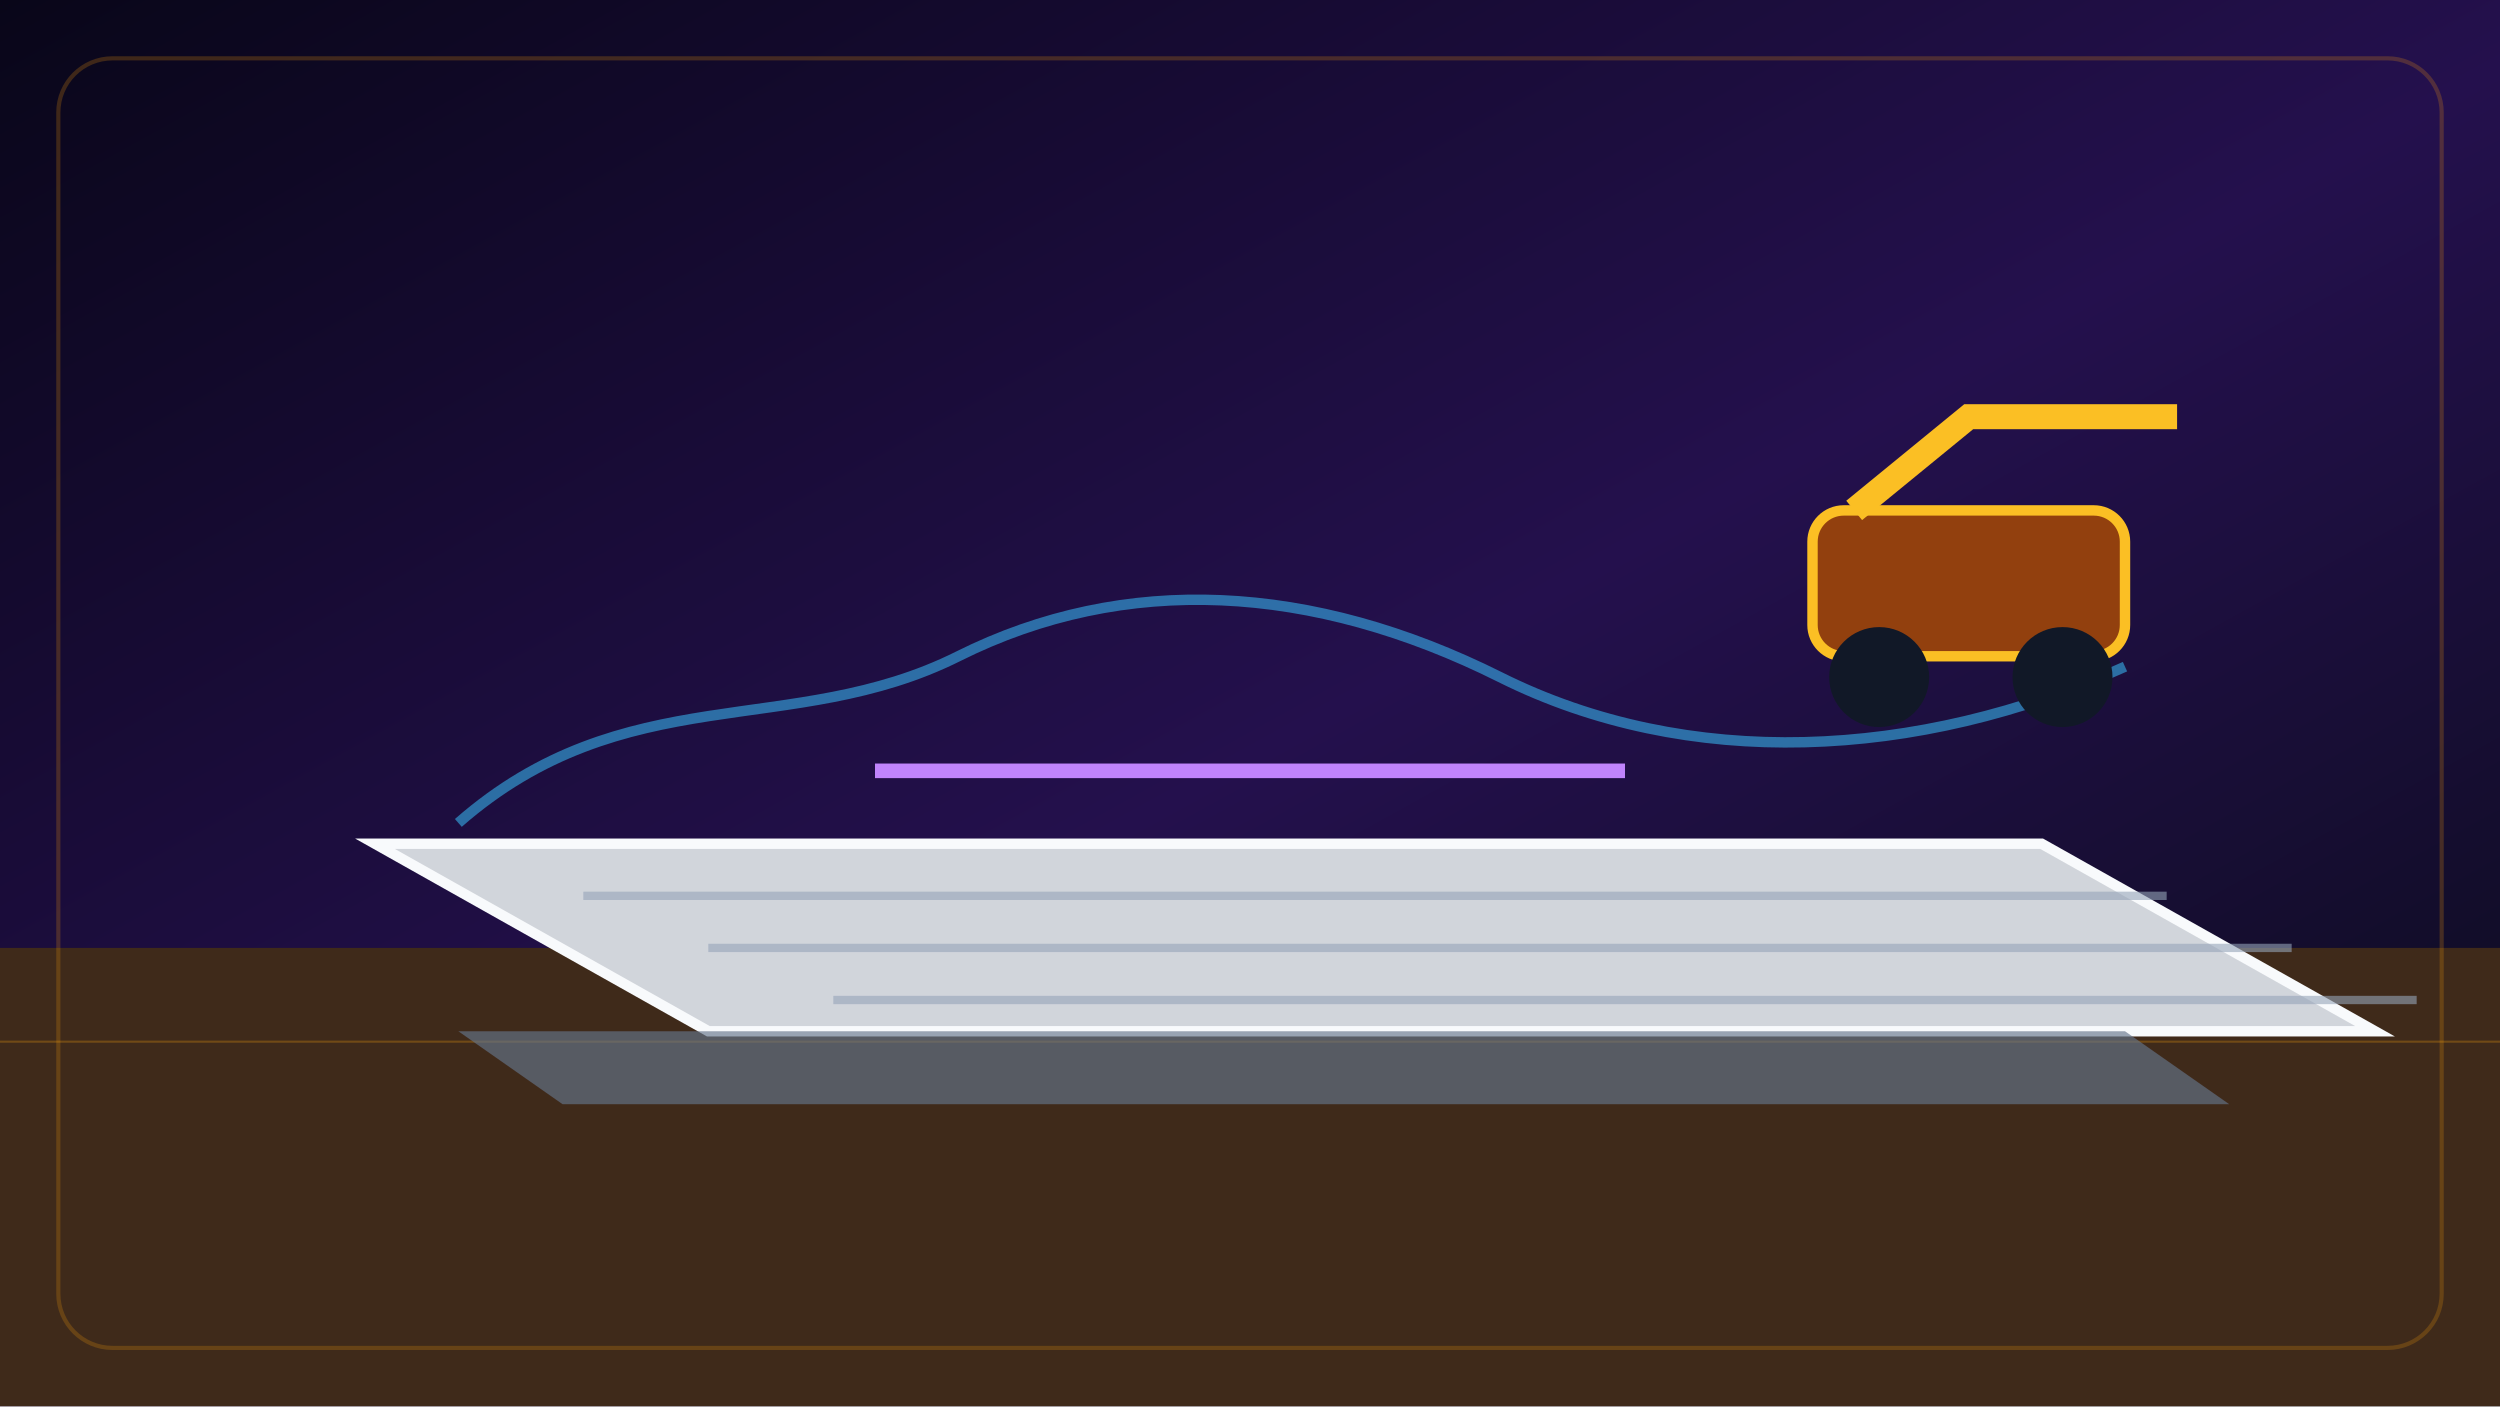
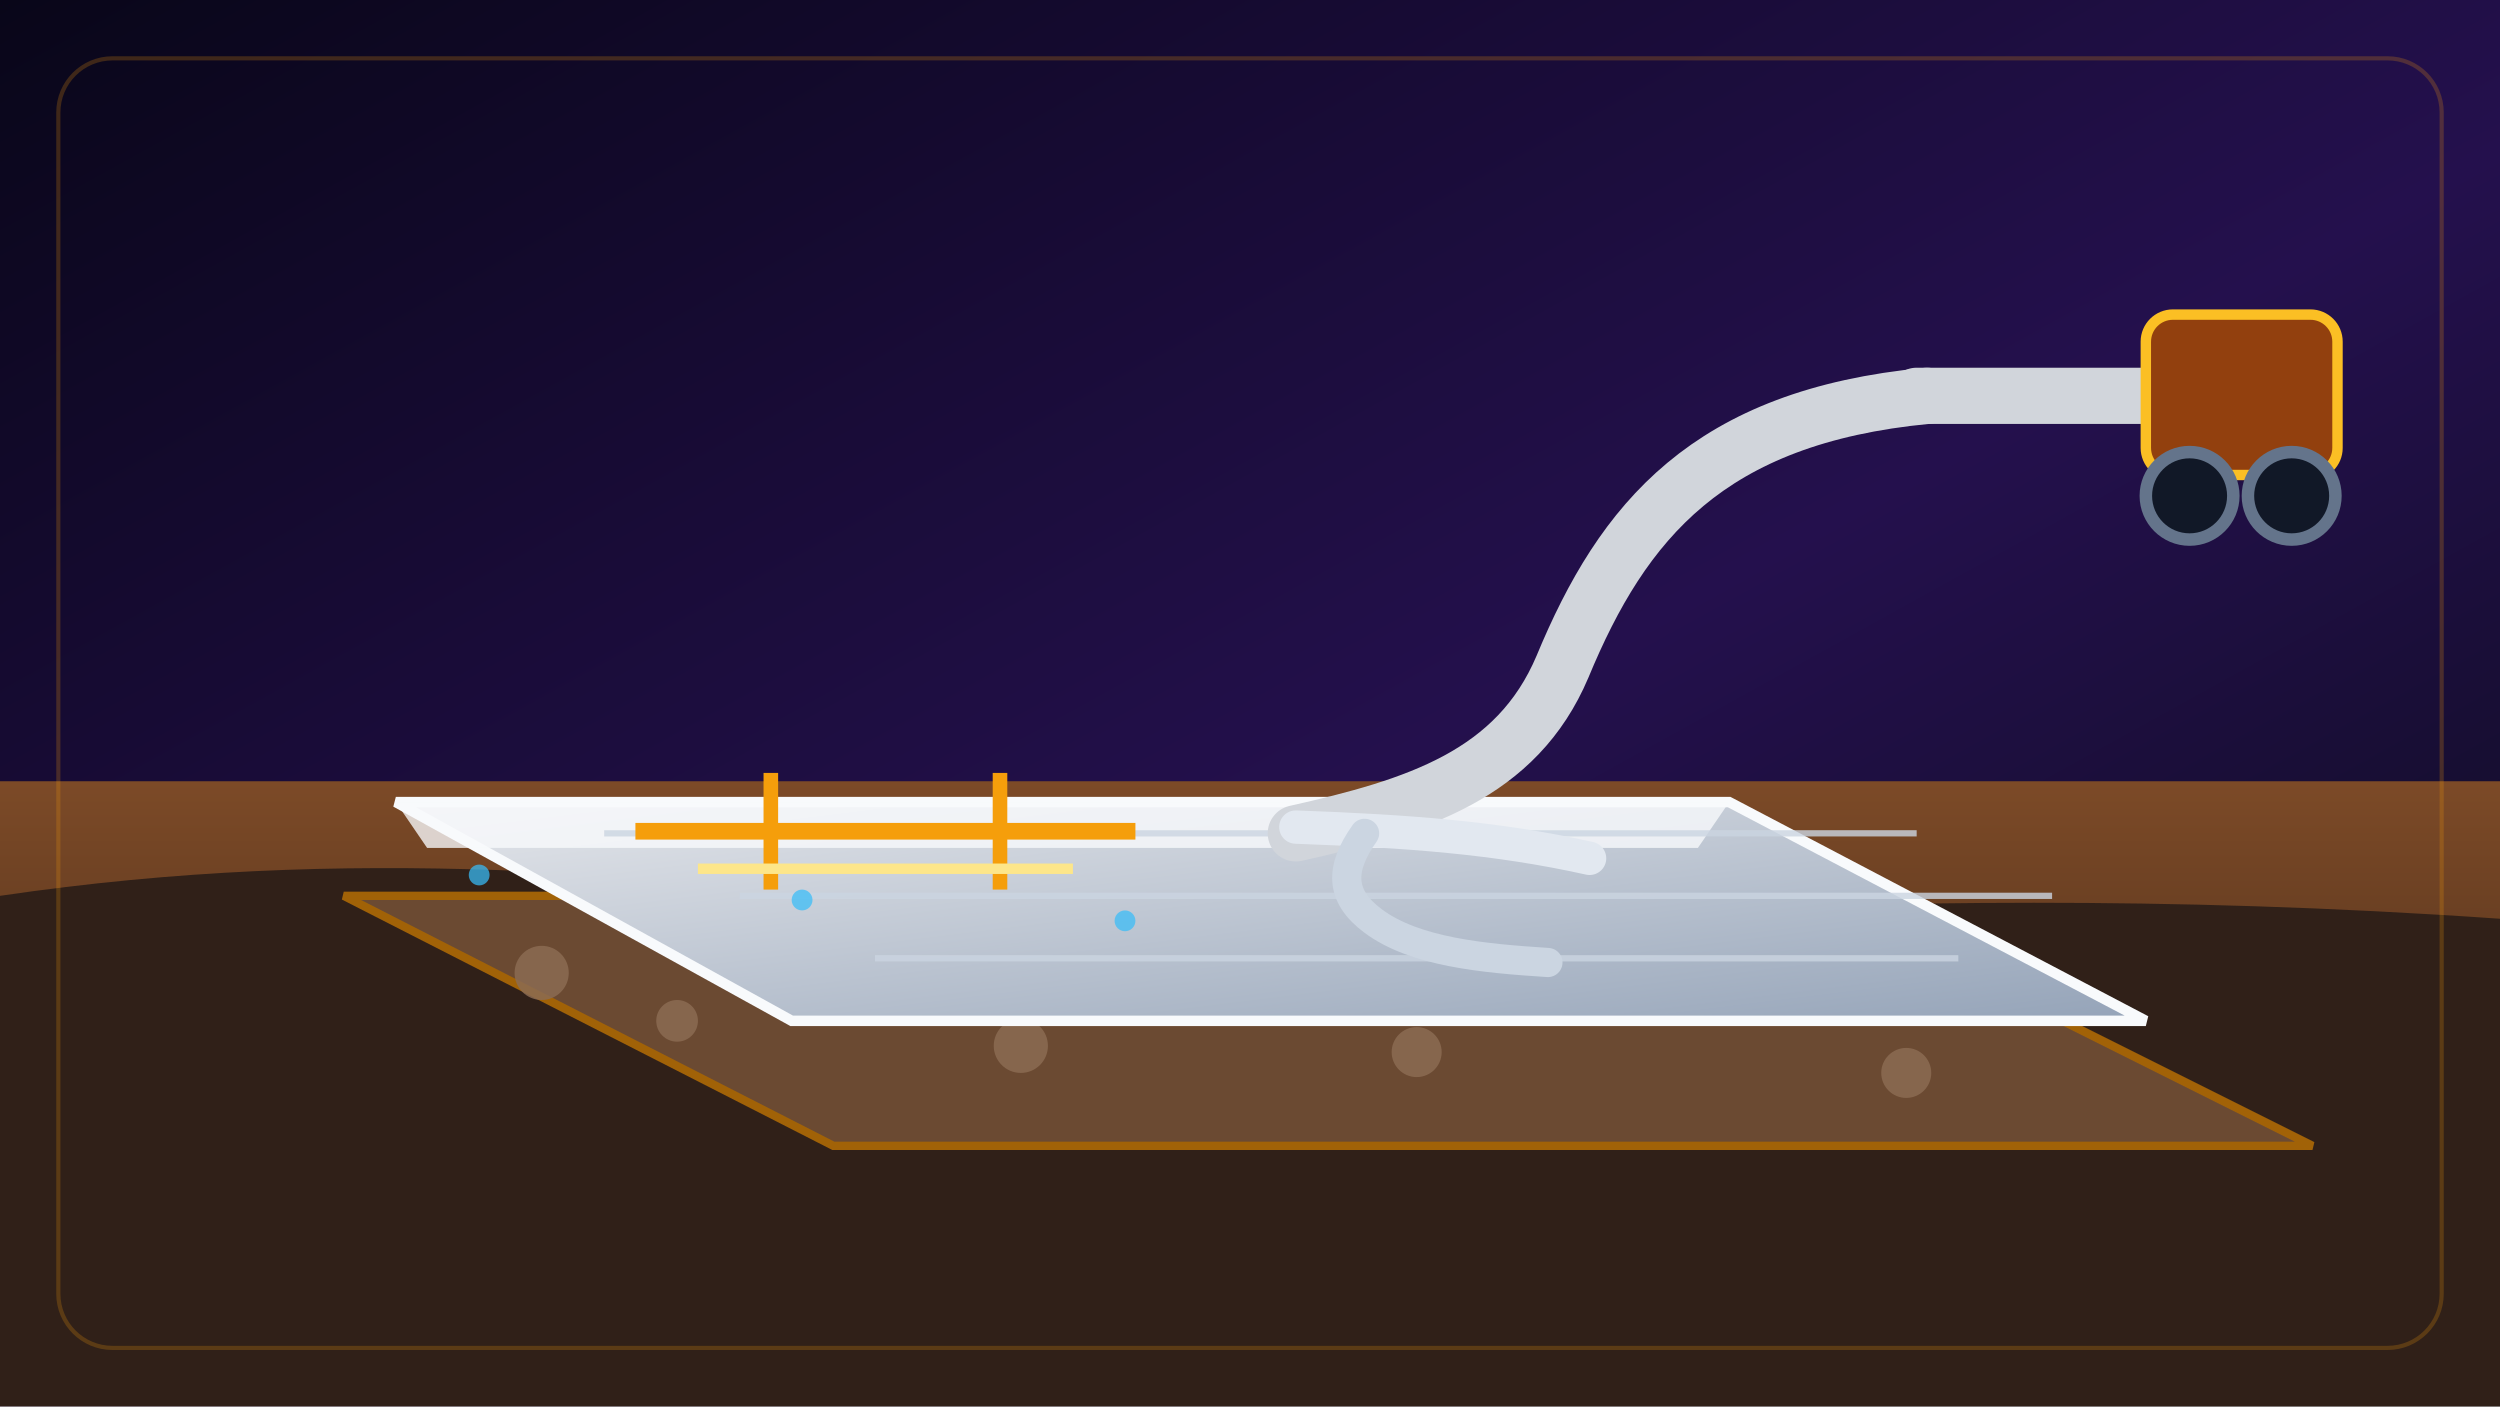
<svg xmlns="http://www.w3.org/2000/svg" viewBox="0 0 1200 675">
  <defs>
-     <linearGradient id="b" x1="0" y1="0" x2="1" y2="1">
+     <linearGradient id="sky" x1="0" y1="0" x2="1" y2="1">
      <stop stop-color="#090619" />
-       <stop offset=".52" stop-color="#24104d" />
-       <stop offset="1" stop-color="#080b16" />
+       <stop offset=".55" stop-color="#24104d" />
+       <stop offset="1" stop-color="#090b16" />
+     </linearGradient>
+     <linearGradient id="soil" x1="0" y1="0" x2="0" y2="1">
+       <stop stop-color="#7c4a27" />
+       <stop offset="1" stop-color="#2d1b12" />
+     </linearGradient>
+     <linearGradient id="conc" x1="0" y1="0" x2="1" y2="1">
+       <stop stop-color="#e5e7eb" />
+       <stop offset="1" stop-color="#94a3b8" />
    </linearGradient>
  </defs>
-   <rect width="1200" height="675" fill="url(#b)" />
-   <rect y="455" width="1200" height="220" fill="#3f2a1a" />
-   <path d="M0 500h1200" stroke="#f59e0b" opacity=".28" />
-   <g transform="translate(100 145)">
-     <polygon points="80,260 880,260 1040,350 240,350" fill="#d1d5db" stroke="#f8fafc" stroke-width="5" />
-     <polygon points="120,350 920,350 970,385 170,385" fill="#64748b" opacity=".65" />
-     <g stroke="#94a3b8" stroke-width="4" opacity=".6">
-       <path d="M180 285l760 0M240 310l760 0M300 335l760 0" />
+   <rect width="1200" height="675" fill="url(#sky)" />
+   <path d="M0 375h1200v300H0z" fill="url(#soil)" />
+   <path d="M0 430c170-25 310-10 470 6 210 20 400-18 730 5v234H0z" fill="#302018" />
+   <g transform="translate(70 85)">
+     <polygon points="95,345 800,345 1040,465 330,465" fill="#6b4a32" stroke="#a16207" stroke-width="4" />
+     <g fill="#8b6b52" opacity=".85">
+       <circle cx="190" cy="382" r="13" />
+       <circle cx="255" cy="405" r="10" />
+       <circle cx="335" cy="374" r="11" />
+       <circle cx="420" cy="417" r="13" />
+       <circle cx="515" cy="388" r="10" />
+       <circle cx="610" cy="420" r="12" />
+       <circle cx="735" cy="390" r="11" />
+       <circle cx="845" cy="430" r="12" />
    </g>
-     <path d="M120 250c80-70 160-40 240-80s170-35 260 10 200 40 300-5" stroke="#38bdf8" stroke-width="5" fill="none" opacity=".55" />
-     <g transform="translate(770 40)">
-       <rect x="0" y="60" width="150" height="70" rx="15" fill="#92400e" stroke="#fbbf24" stroke-width="5" />
-       <circle cx="32" cy="140" r="24" fill="#111827" />
-       <circle cx="120" cy="140" r="24" fill="#111827" />
-       <path d="M20 60l55-45h100" stroke="#fbbf24" stroke-width="12" fill="none" />
+     <polygon points="120,300 760,300 960,405 310,405" fill="url(#conc)" stroke="#f8fafc" stroke-width="5" />
+     <polygon points="120,300 760,300 745,322 135,322" fill="#f8fafc" opacity=".78" />
+     <g stroke="#cbd5e1" stroke-width="3" opacity=".8">
+       <path d="M220 315l630 0" />
+       <path d="M285 345l630 0" />
+       <path d="M350 375l520 0" />
    </g>
-     <path d="M320 225h360" stroke="#c084fc" stroke-width="7" />
+     <path d="M855 105c-105 10-146 60-175 130-22 52-70 67-128 80" fill="none" stroke="#d1d5db" stroke-width="27" stroke-linecap="round" />
+     <path d="M850 105h150" stroke="#d1d5db" stroke-width="27" stroke-linecap="round" />
+     <rect x="960" y="66" width="92" height="77" rx="13" fill="#92400e" stroke="#fbbf24" stroke-width="5" />
+     <circle cx="981" cy="153" r="21" fill="#111827" stroke="#64748b" stroke-width="6" />
+     <circle cx="1030" cy="153" r="21" fill="#111827" stroke="#64748b" stroke-width="6" />
+     <path d="M552 312c54 2 96 5 141 15" stroke="#e2e8f0" stroke-width="16" stroke-linecap="round" />
+     <path d="M585 315c-12 17-12 30 4 42 20 15 53 18 84 20" fill="none" stroke="#cbd5e1" stroke-width="14" stroke-linecap="round" />
+     <g transform="translate(235 230)">
+       <path d="M0 84h240" stroke="#f59e0b" stroke-width="8" />
+       <path d="M65 56v56M175 56v56" stroke="#f59e0b" stroke-width="7" />
+       <path d="M30 102h180" stroke="#fde68a" stroke-width="5" />
+     </g>
+     <g fill="#38bdf8" opacity=".72">
+       <circle cx="160" cy="335" r="5" />
+       <circle cx="315" cy="347" r="5" />
+       <circle cx="470" cy="357" r="5" />
+     </g>
  </g>
  <rect x="28" y="28" width="1144" height="619" rx="26" fill="none" stroke="#f59e0b" stroke-opacity=".22" stroke-width="2" />
</svg>
